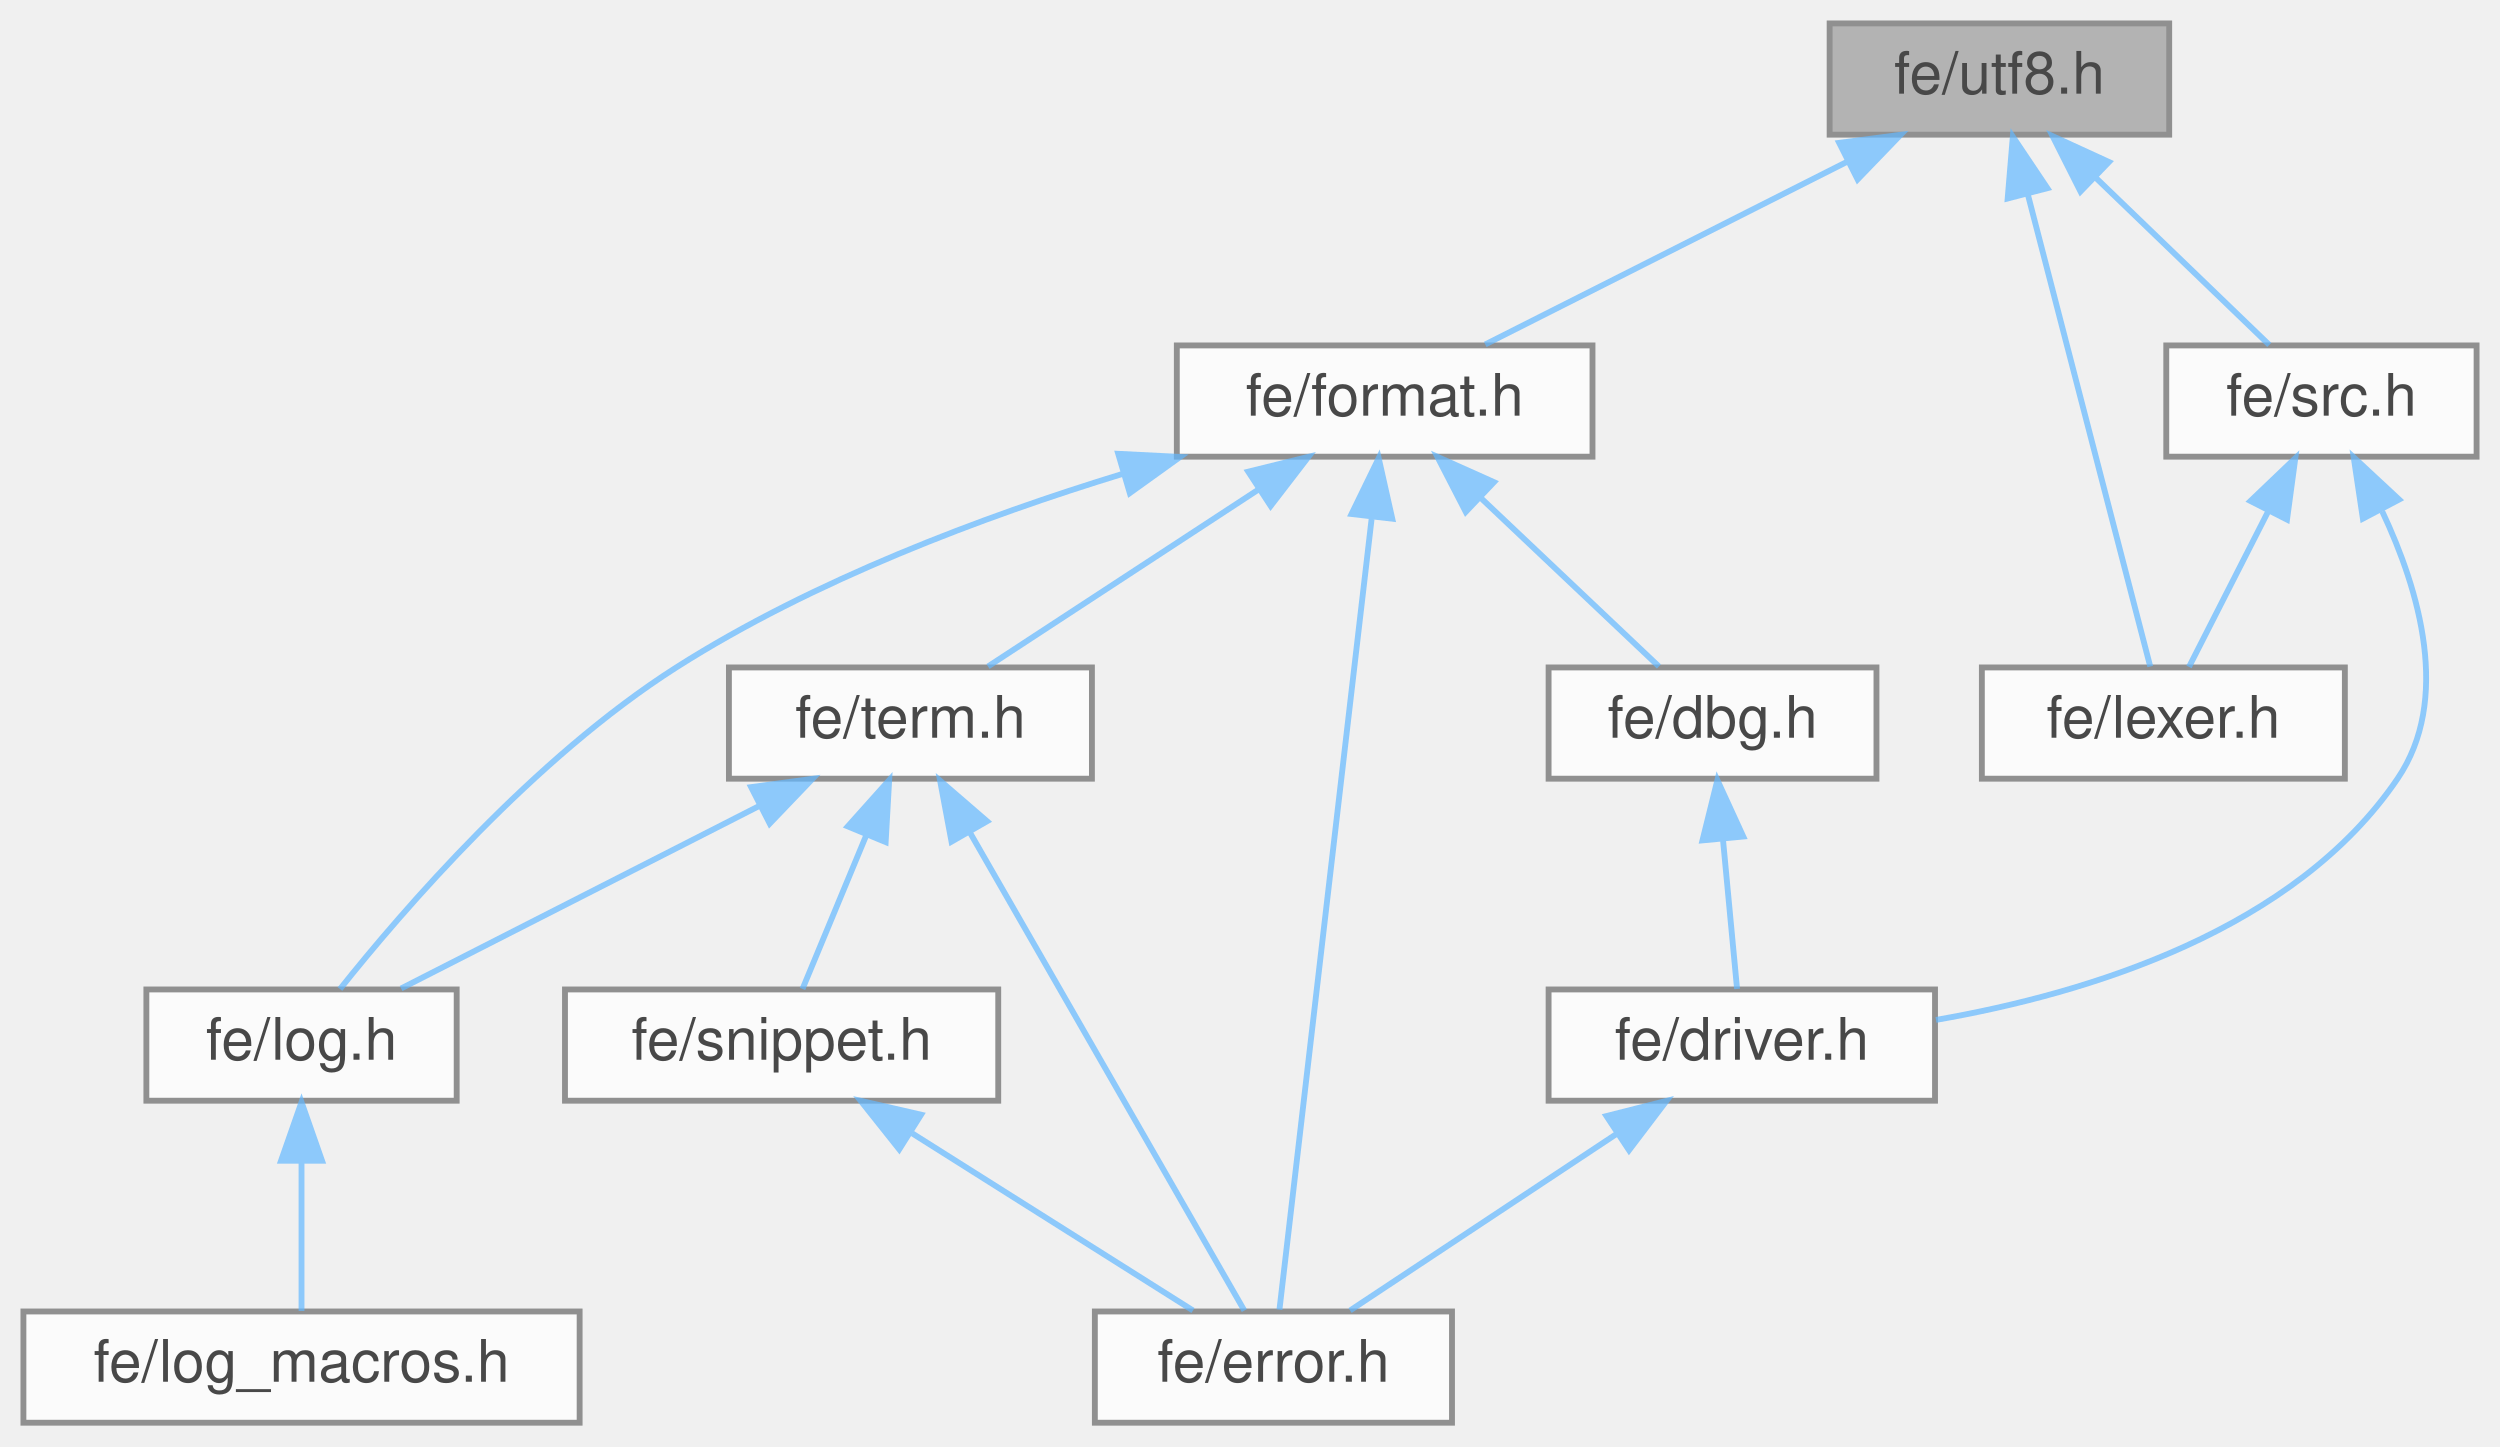
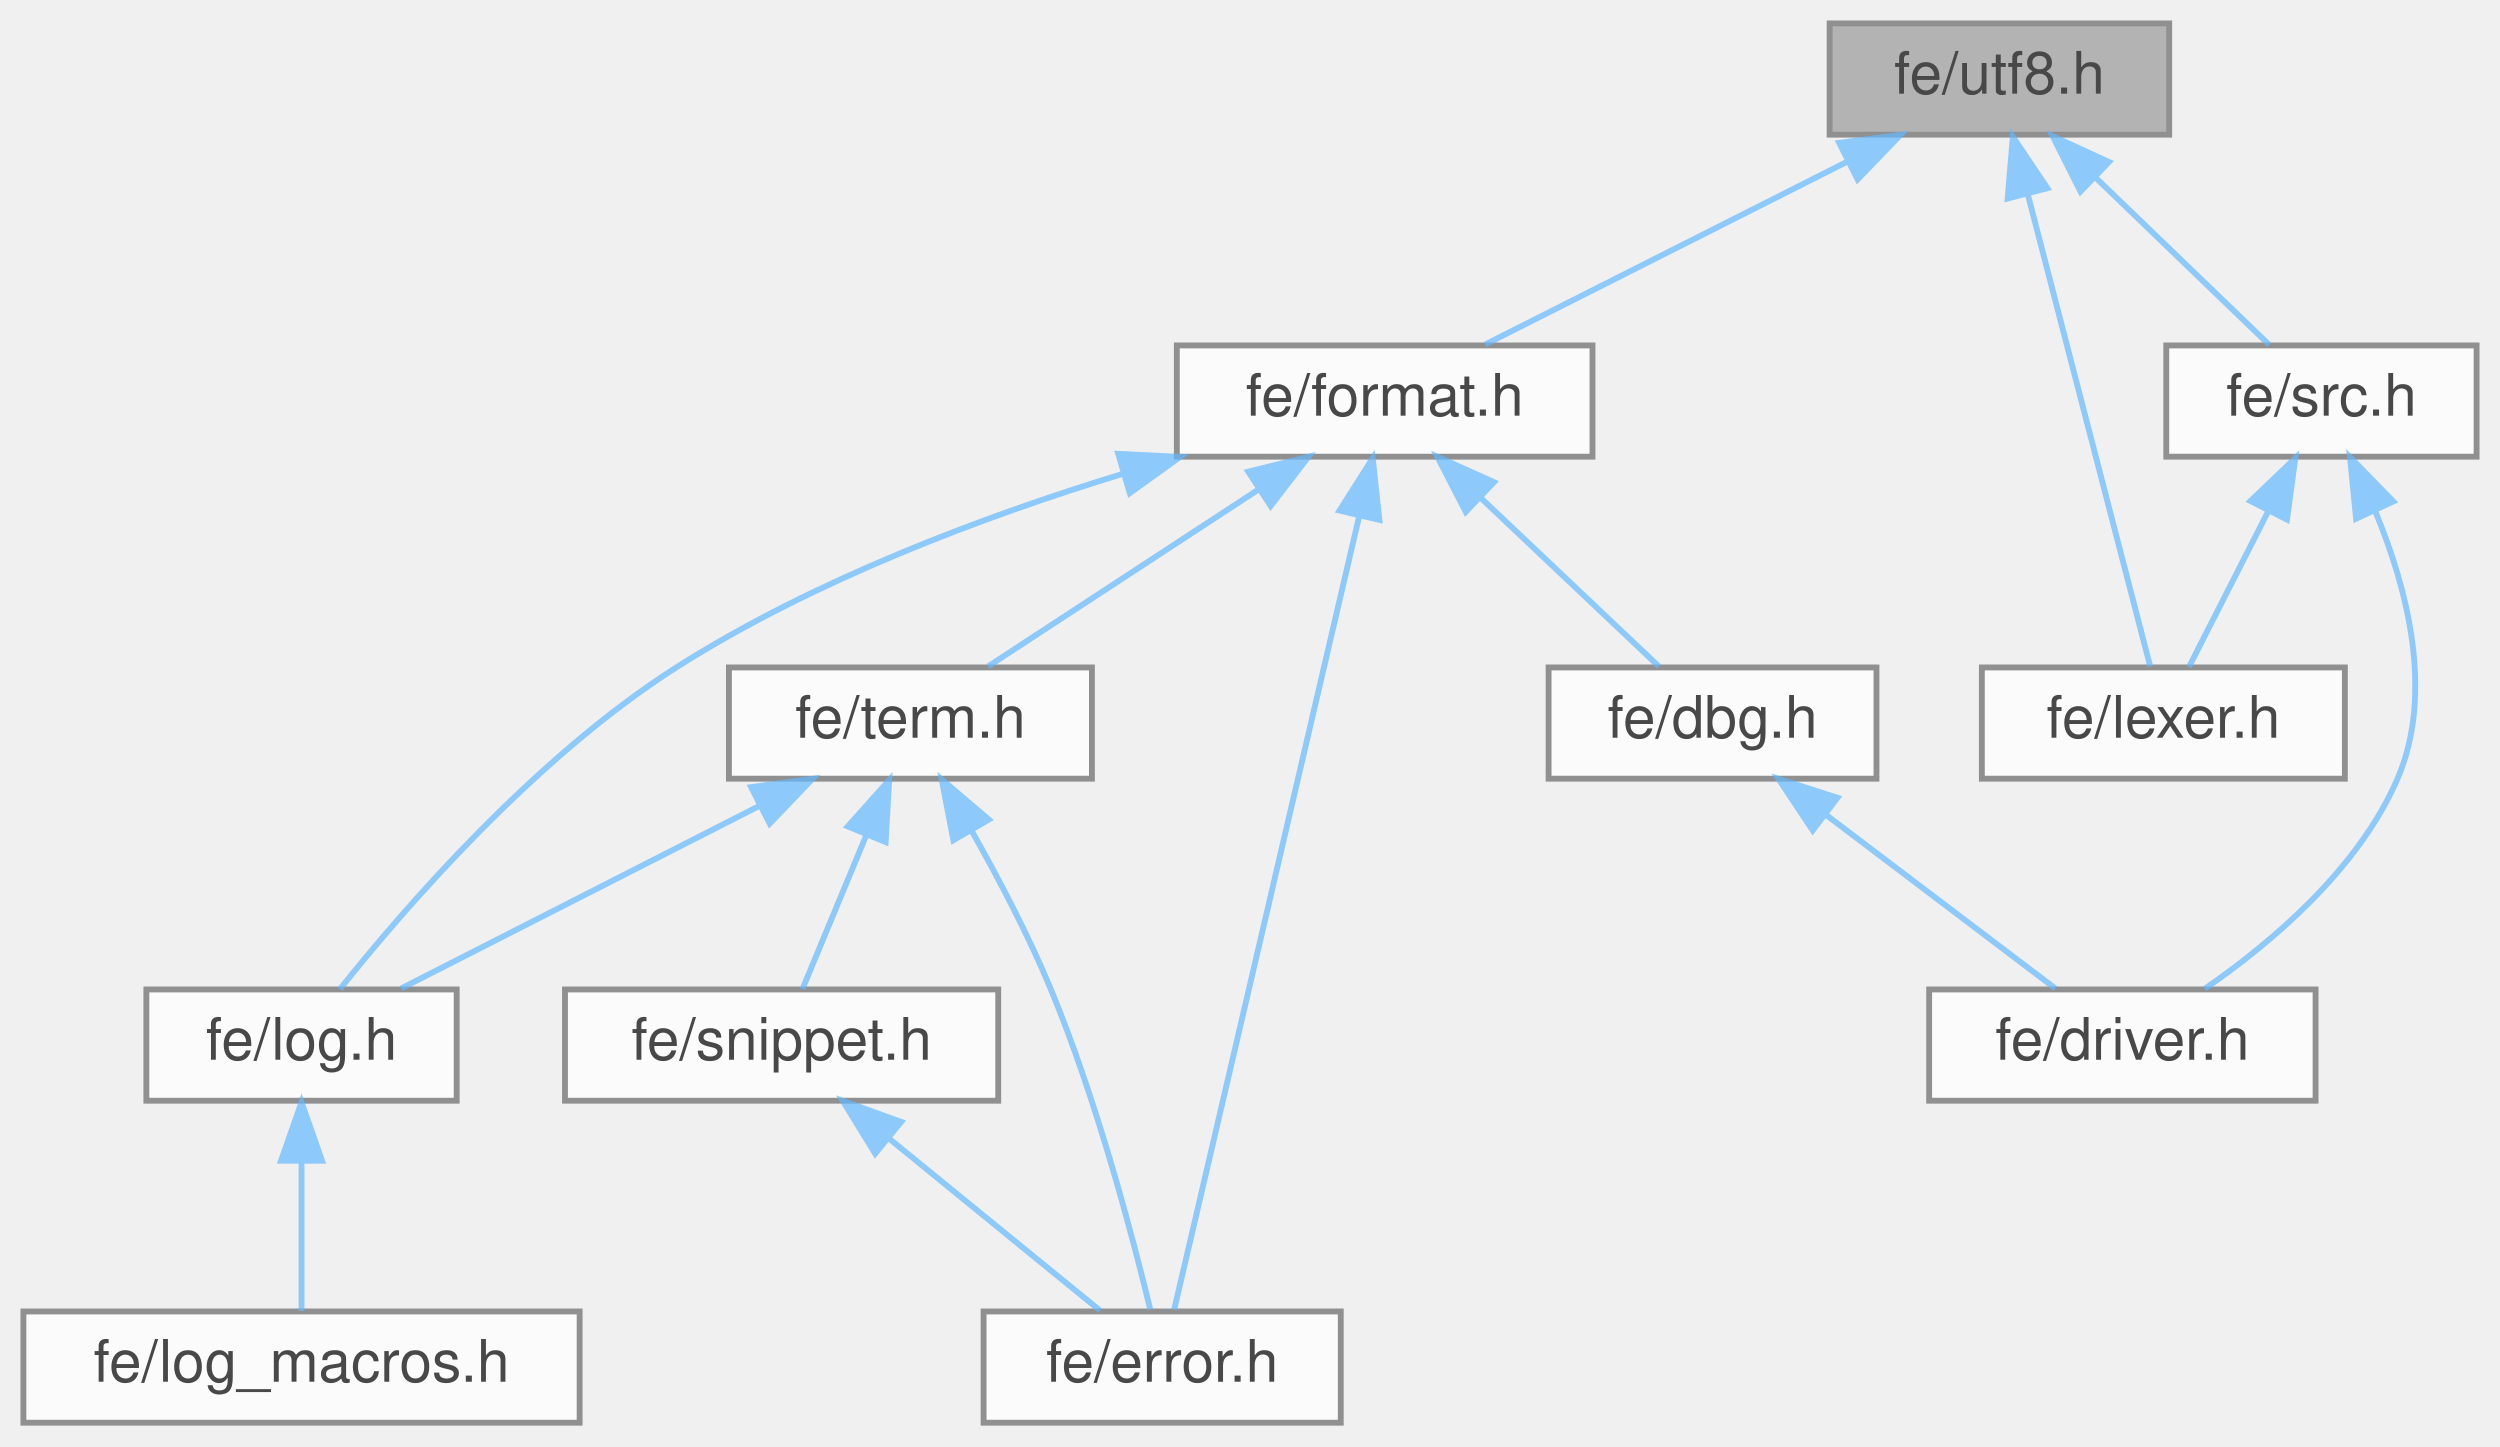
<svg xmlns="http://www.w3.org/2000/svg" xmlns:xlink="http://www.w3.org/1999/xlink" width="427pt" height="247pt" viewBox="0.00 0.00 427.00 247.00">
  <svg id="main" version="1.1" xml:space="preserve">
    <style type="text/css">
.node, .edge {opacity: 0.7;}
.node.selected, .edge.selected {opacity: 1;}
.edge:hover path { stroke: red; }
.edge:hover polygon { stroke: red; fill: red; }
</style>
    <svg id="graph" class="graph">
      <g id="graph0" class="graph" transform="scale(1 1) rotate(0) translate(4 243)">
        <g id="Node000001" class="node">
          <g id="a_Node000001">
            <a xlink:title=" ">
              <polygon fill="#999999" stroke="#666666" points="366.5,-239 308.5,-239 308.5,-220 366.5,-220 366.5,-239" />
              <text text-anchor="middle" x="337.5" y="-227" font-family="Helvetica,sans-Serif" font-size="10.00">fe/utf8.h</text>
            </a>
          </g>
        </g>
        <g id="Node000002" class="node">
          <g id="a_Node000002">
            <a xlink:href="format_8h.html" target="_top" xlink:title=" ">
              <polygon fill="white" stroke="#666666" points="268,-184 197,-184 197,-165 268,-165 268,-184" />
              <text text-anchor="middle" x="232.5" y="-172" font-family="Helvetica,sans-Serif" font-size="10.00">fe/format.h</text>
            </a>
          </g>
        </g>
        <g id="edge1_Node000001_Node000002" class="edge">
          <g id="a_edge1_Node000001_Node000002">
            <a xlink:title=" ">
              <path fill="none" stroke="#63b8ff" d="M311.48,-215.37C292.2,-205.63 266.45,-192.64 249.68,-184.17" />
              <polygon fill="#63b8ff" stroke="#63b8ff" points="310.13,-218.6 320.63,-219.98 313.28,-212.35 310.13,-218.6" />
            </a>
          </g>
        </g>
        <g id="Node000010" class="node">
          <g id="a_Node000010">
            <a xlink:href="lexer_8h.html" target="_top" xlink:title=" ">
              <polygon fill="white" stroke="#666666" points="396.5,-129 334.5,-129 334.5,-110 396.5,-110 396.5,-129" />
              <text text-anchor="middle" x="365.5" y="-117" font-family="Helvetica,sans-Serif" font-size="10.00">fe/lexer.h</text>
            </a>
          </g>
        </g>
-         <g id="edge13_Node000001_Node000010" class="edge">
-           <g id="a_edge13_Node000001_Node000010">
+         <g id="edge12_Node000001_Node000010" class="edge">
+           <g id="a_edge12_Node000001_Node000010">
            <a xlink:title=" ">
              <path fill="none" stroke="#63b8ff" d="M342.35,-209.8C348.47,-186.2 358.74,-146.58 363.26,-129.16" />
              <polygon fill="#63b8ff" stroke="#63b8ff" points="338.91,-209.1 339.79,-219.66 345.69,-210.86 338.91,-209.1" />
            </a>
          </g>
        </g>
        <g id="Node000011" class="node">
          <g id="a_Node000011">
            <a xlink:href="src_8h.html" target="_top" xlink:title=" ">
              <polygon fill="white" stroke="#666666" points="419,-184 366,-184 366,-165 419,-165 419,-184" />
              <text text-anchor="middle" x="392.5" y="-172" font-family="Helvetica,sans-Serif" font-size="10.00">fe/src.h</text>
            </a>
          </g>
        </g>
-         <g id="edge14_Node000001_Node000011" class="edge">
-           <g id="a_edge14_Node000001_Node000011">
+         <g id="edge13_Node000001_Node000011" class="edge">
+           <g id="a_edge13_Node000001_Node000011">
            <a xlink:title=" ">
              <path fill="none" stroke="#63b8ff" d="M353.79,-212.8C363.54,-203.41 375.55,-191.83 383.59,-184.09" />
              <polygon fill="#63b8ff" stroke="#63b8ff" points="351.35,-210.29 346.58,-219.75 356.21,-215.33 351.35,-210.29" />
            </a>
          </g>
        </g>
        <g id="Node000003" class="node">
          <g id="a_Node000003">
            <a xlink:href="dbg_8h.html" target="_top" xlink:title=" ">
              <polygon fill="white" stroke="#666666" points="316.5,-129 260.5,-129 260.5,-110 316.5,-110 316.5,-129" />
              <text text-anchor="middle" x="288.5" y="-117" font-family="Helvetica,sans-Serif" font-size="10.00">fe/dbg.h</text>
            </a>
          </g>
        </g>
        <g id="edge2_Node000002_Node000003" class="edge">
          <g id="a_edge2_Node000002_Node000003">
            <a xlink:title=" ">
              <path fill="none" stroke="#63b8ff" d="M248.83,-158.04C258.76,-148.64 271.09,-136.98 279.34,-129.17" />
              <polygon fill="#63b8ff" stroke="#63b8ff" points="246.35,-155.57 241.5,-164.98 251.17,-160.65 246.35,-155.57" />
            </a>
          </g>
        </g>
        <g id="Node000005" class="node">
          <g id="a_Node000005">
            <a xlink:href="error_8h.html" target="_top" xlink:title=" ">
-               <polygon fill="white" stroke="#666666" points="244,-19 183,-19 183,0 244,0 244,-19" />
-               <text text-anchor="middle" x="213.5" y="-7" font-family="Helvetica,sans-Serif" font-size="10.00">fe/error.h</text>
-             </a>
-           </g>
-         </g>
-         <g id="edge5_Node000002_Node000005" class="edge">
-           <g id="a_edge5_Node000002_Node000005">
-             <a xlink:title=" ">
-               <path fill="none" stroke="#63b8ff" d="M230.27,-154.37C226.15,-119.03 217.5,-44.79 214.53,-19.31" />
-               <polygon fill="#63b8ff" stroke="#63b8ff" points="226.84,-155.21 231.48,-164.74 233.8,-154.4 226.84,-155.21" />
+               <polygon fill="white" stroke="#666666" points="225,-19 164,-19 164,0 225,0 225,-19" />
+               <text text-anchor="middle" x="194.5" y="-7" font-family="Helvetica,sans-Serif" font-size="10.00">fe/error.h</text>
+             </a>
+           </g>
+         </g>
+         <g id="edge4_Node000002_Node000005" class="edge">
+           <g id="a_edge4_Node000002_Node000005">
+             <a xlink:title=" ">
+               <path fill="none" stroke="#63b8ff" d="M228.15,-154.83C219.95,-119.67 202.52,-44.9 196.55,-19.31" />
+               <polygon fill="#63b8ff" stroke="#63b8ff" points="224.78,-155.79 230.46,-164.74 231.6,-154.2 224.78,-155.79" />
            </a>
          </g>
        </g>
        <g id="Node000006" class="node">
          <g id="a_Node000006">
            <a xlink:href="log_8h.html" target="_top" xlink:title=" ">
              <polygon fill="white" stroke="#666666" points="74,-74 21,-74 21,-55 74,-55 74,-74" />
              <text text-anchor="middle" x="47.5" y="-62" font-family="Helvetica,sans-Serif" font-size="10.00">fe/log.h</text>
            </a>
          </g>
        </g>
-         <g id="edge6_Node000002_Node000006" class="edge">
-           <g id="a_edge6_Node000002_Node000006">
+         <g id="edge5_Node000002_Node000006" class="edge">
+           <g id="a_edge5_Node000002_Node000006">
            <a xlink:title=" ">
              <path fill="none" stroke="#63b8ff" d="M187.73,-162.06C163.94,-154.78 134.88,-143.88 111.5,-129 87.21,-113.53 64.77,-87.5 54.07,-74.07" />
              <polygon fill="#63b8ff" stroke="#63b8ff" points="186.99,-165.49 197.57,-164.96 188.97,-158.78 186.99,-165.49" />
            </a>
          </g>
        </g>
        <g id="Node000008" class="node">
          <g id="a_Node000008">
            <a xlink:href="term_8h.html" target="_top" xlink:title=" ">
              <polygon fill="white" stroke="#666666" points="182.5,-129 120.5,-129 120.5,-110 182.5,-110 182.5,-129" />
              <text text-anchor="middle" x="151.5" y="-117" font-family="Helvetica,sans-Serif" font-size="10.00">fe/term.h</text>
            </a>
          </g>
        </g>
-         <g id="edge8_Node000002_Node000008" class="edge">
-           <g id="a_edge8_Node000002_Node000008">
+         <g id="edge7_Node000002_Node000008" class="edge">
+           <g id="a_edge7_Node000002_Node000008">
            <a xlink:title=" ">
              <path fill="none" stroke="#63b8ff" d="M210.99,-159.42C196.29,-149.81 177.28,-137.37 164.75,-129.17" />
              <polygon fill="#63b8ff" stroke="#63b8ff" points="209.2,-162.44 219.49,-164.98 213.03,-156.58 209.2,-162.44" />
            </a>
          </g>
        </g>
        <g id="Node000004" class="node">
          <g id="a_Node000004">
            <a xlink:href="driver_8h.html" target="_top" xlink:title=" ">
-               <polygon fill="white" stroke="#666666" points="326.5,-74 260.5,-74 260.5,-55 326.5,-55 326.5,-74" />
-               <text text-anchor="middle" x="293.5" y="-62" font-family="Helvetica,sans-Serif" font-size="10.00">fe/driver.h</text>
+               <polygon fill="white" stroke="#666666" points="391.5,-74 325.5,-74 325.5,-55 391.5,-55 391.5,-74" />
+               <text text-anchor="middle" x="358.5" y="-62" font-family="Helvetica,sans-Serif" font-size="10.00">fe/driver.h</text>
            </a>
          </g>
        </g>
        <g id="edge3_Node000003_Node000004" class="edge">
          <g id="a_edge3_Node000003_Node000004">
            <a xlink:title=" ">
-               <path fill="none" stroke="#63b8ff" d="M290.28,-99.66C291.1,-90.93 292.04,-80.99 292.69,-74.09" />
-               <polygon fill="#63b8ff" stroke="#63b8ff" points="286.78,-99.46 289.33,-109.75 293.75,-100.12 286.78,-99.46" />
-             </a>
-           </g>
-         </g>
-         <g id="edge4_Node000004_Node000005" class="edge">
-           <g id="a_edge4_Node000004_Node000005">
-             <a xlink:title=" ">
-               <path fill="none" stroke="#63b8ff" d="M272.25,-49.42C257.74,-39.81 238.96,-27.37 226.59,-19.17" />
-               <polygon fill="#63b8ff" stroke="#63b8ff" points="270.38,-52.38 280.65,-54.98 274.24,-46.54 270.38,-52.38" />
+               <path fill="none" stroke="#63b8ff" d="M307.81,-103.88C320.41,-94.34 336.43,-82.21 347.05,-74.17" />
+               <polygon fill="#63b8ff" stroke="#63b8ff" points="305.61,-101.16 299.75,-109.98 309.83,-106.74 305.61,-101.16" />
            </a>
          </g>
        </g>
        <g id="Node000007" class="node">
          <g id="a_Node000007">
            <a xlink:href="log__macros_8h.html" target="_top" xlink:title=" ">
              <polygon fill="white" stroke="#666666" points="95,-19 0,-19 0,0 95,0 95,-19" />
              <text text-anchor="middle" x="47.5" y="-7" font-family="Helvetica,sans-Serif" font-size="10.00">fe/log_macros.h</text>
            </a>
          </g>
        </g>
-         <g id="edge7_Node000006_Node000007" class="edge">
-           <g id="a_edge7_Node000006_Node000007">
+         <g id="edge6_Node000006_Node000007" class="edge">
+           <g id="a_edge6_Node000006_Node000007">
            <a xlink:title=" ">
              <path fill="none" stroke="#63b8ff" d="M47.5,-44.66C47.5,-35.93 47.5,-25.99 47.5,-19.09" />
              <polygon fill="#63b8ff" stroke="#63b8ff" points="44,-44.75 47.5,-54.75 51,-44.75 44,-44.75" />
            </a>
          </g>
        </g>
-         <g id="edge9_Node000008_Node000005" class="edge">
-           <g id="a_edge9_Node000008_Node000005">
-             <a xlink:title=" ">
-               <path fill="none" stroke="#63b8ff" d="M161.69,-100.76C175.16,-77.28 198.39,-36.81 208.53,-19.16" />
-               <polygon fill="#63b8ff" stroke="#63b8ff" points="158.52,-99.25 156.57,-109.66 164.59,-102.73 158.52,-99.25" />
-             </a>
-           </g>
-         </g>
-         <g id="edge10_Node000008_Node000006" class="edge">
-           <g id="a_edge10_Node000008_Node000006">
+         <g id="edge8_Node000008_Node000005" class="edge">
+           <g id="a_edge8_Node000008_Node000005">
+             <a xlink:title=" ">
+               <path fill="none" stroke="#63b8ff" d="M161.96,-101.09C166.52,-93.04 171.68,-83.22 175.5,-74 183.34,-55.08 189.46,-31.77 192.47,-19.32" />
+               <polygon fill="#63b8ff" stroke="#63b8ff" points="158.84,-99.49 156.83,-109.89 164.89,-103.02 158.84,-99.49" />
+             </a>
+           </g>
+         </g>
+         <g id="edge9_Node000008_Node000006" class="edge">
+           <g id="a_edge9_Node000008_Node000006">
            <a xlink:title=" ">
              <path fill="none" stroke="#63b8ff" d="M125.73,-105.37C106.63,-95.63 81.13,-82.64 64.51,-74.17" />
              <polygon fill="#63b8ff" stroke="#63b8ff" points="124.29,-108.56 134.79,-109.98 127.47,-102.33 124.29,-108.56" />
            </a>
          </g>
        </g>
        <g id="Node000009" class="node">
          <g id="a_Node000009">
            <a xlink:href="snippet_8h.html" target="_top" xlink:title=" ">
              <polygon fill="white" stroke="#666666" points="166.5,-74 92.5,-74 92.5,-55 166.5,-55 166.5,-74" />
              <text text-anchor="middle" x="129.5" y="-62" font-family="Helvetica,sans-Serif" font-size="10.00">fe/snippet.h</text>
            </a>
          </g>
        </g>
-         <g id="edge11_Node000008_Node000009" class="edge">
-           <g id="a_edge11_Node000008_Node000009">
+         <g id="edge10_Node000008_Node000009" class="edge">
+           <g id="a_edge10_Node000008_Node000009">
            <a xlink:title=" ">
              <path fill="none" stroke="#63b8ff" d="M143.92,-100.24C140.24,-91.37 135.99,-81.14 133.07,-74.09" />
              <polygon fill="#63b8ff" stroke="#63b8ff" points="140.8,-101.85 147.87,-109.75 147.27,-99.17 140.8,-101.85" />
            </a>
          </g>
        </g>
-         <g id="edge12_Node000009_Node000005" class="edge">
-           <g id="a_edge12_Node000009_Node000005">
-             <a xlink:title=" ">
-               <path fill="none" stroke="#63b8ff" d="M151.81,-49.42C167.05,-39.81 186.77,-27.37 199.76,-19.17" />
-               <polygon fill="#63b8ff" stroke="#63b8ff" points="149.59,-46.69 143,-54.98 153.32,-52.61 149.59,-46.69" />
-             </a>
-           </g>
-         </g>
-         <g id="edge15_Node000011_Node000004" class="edge">
-           <g id="a_edge15_Node000011_Node000004">
-             <a xlink:title=" ">
-               <path fill="none" stroke="#63b8ff" d="M402.88,-155.66C409.27,-142.09 414.67,-123.5 405.5,-110 387.99,-84.2 352.92,-73.36 326.67,-68.8" />
-               <polygon fill="#63b8ff" stroke="#63b8ff" points="399.58,-154.42 398.01,-164.9 405.77,-157.68 399.58,-154.42" />
-             </a>
-           </g>
-         </g>
-         <g id="edge16_Node000011_Node000010" class="edge">
-           <g id="a_edge16_Node000011_Node000010">
+         <g id="edge11_Node000009_Node000005" class="edge">
+           <g id="a_edge11_Node000009_Node000005">
+             <a xlink:title=" ">
+               <path fill="none" stroke="#63b8ff" d="M147.77,-48.6C159.42,-39.11 174.1,-27.13 183.87,-19.17" />
+               <polygon fill="#63b8ff" stroke="#63b8ff" points="145.48,-45.95 139.94,-54.98 149.91,-51.38 145.48,-45.95" />
+             </a>
+           </g>
+         </g>
+         <g id="edge14_Node000011_Node000004" class="edge">
+           <g id="a_edge14_Node000011_Node000004">
+             <a xlink:title=" ">
+               <path fill="none" stroke="#63b8ff" d="M401.69,-155.68C407.12,-142.62 411.82,-124.68 405.5,-110 398.84,-94.52 383.85,-81.9 372.57,-74.11" />
+               <polygon fill="#63b8ff" stroke="#63b8ff" points="398.42,-154.41 397.37,-164.95 404.77,-157.36 398.42,-154.41" />
+             </a>
+           </g>
+         </g>
+         <g id="edge15_Node000011_Node000010" class="edge">
+           <g id="a_edge15_Node000011_Node000010">
            <a xlink:title=" ">
              <path fill="none" stroke="#63b8ff" d="M383.49,-155.82C378.91,-146.82 373.55,-136.29 369.88,-129.09" />
              <polygon fill="#63b8ff" stroke="#63b8ff" points="380.38,-157.43 388.04,-164.75 386.62,-154.25 380.38,-157.43" />
            </a>
          </g>
        </g>
      </g>
    </svg>
  </svg>
  <style type="text/css">

[data-mouse-over-selected='false'] { opacity: 0.7; }
[data-mouse-over-selected='true']  { opacity: 1.0; }

</style>
</svg>
